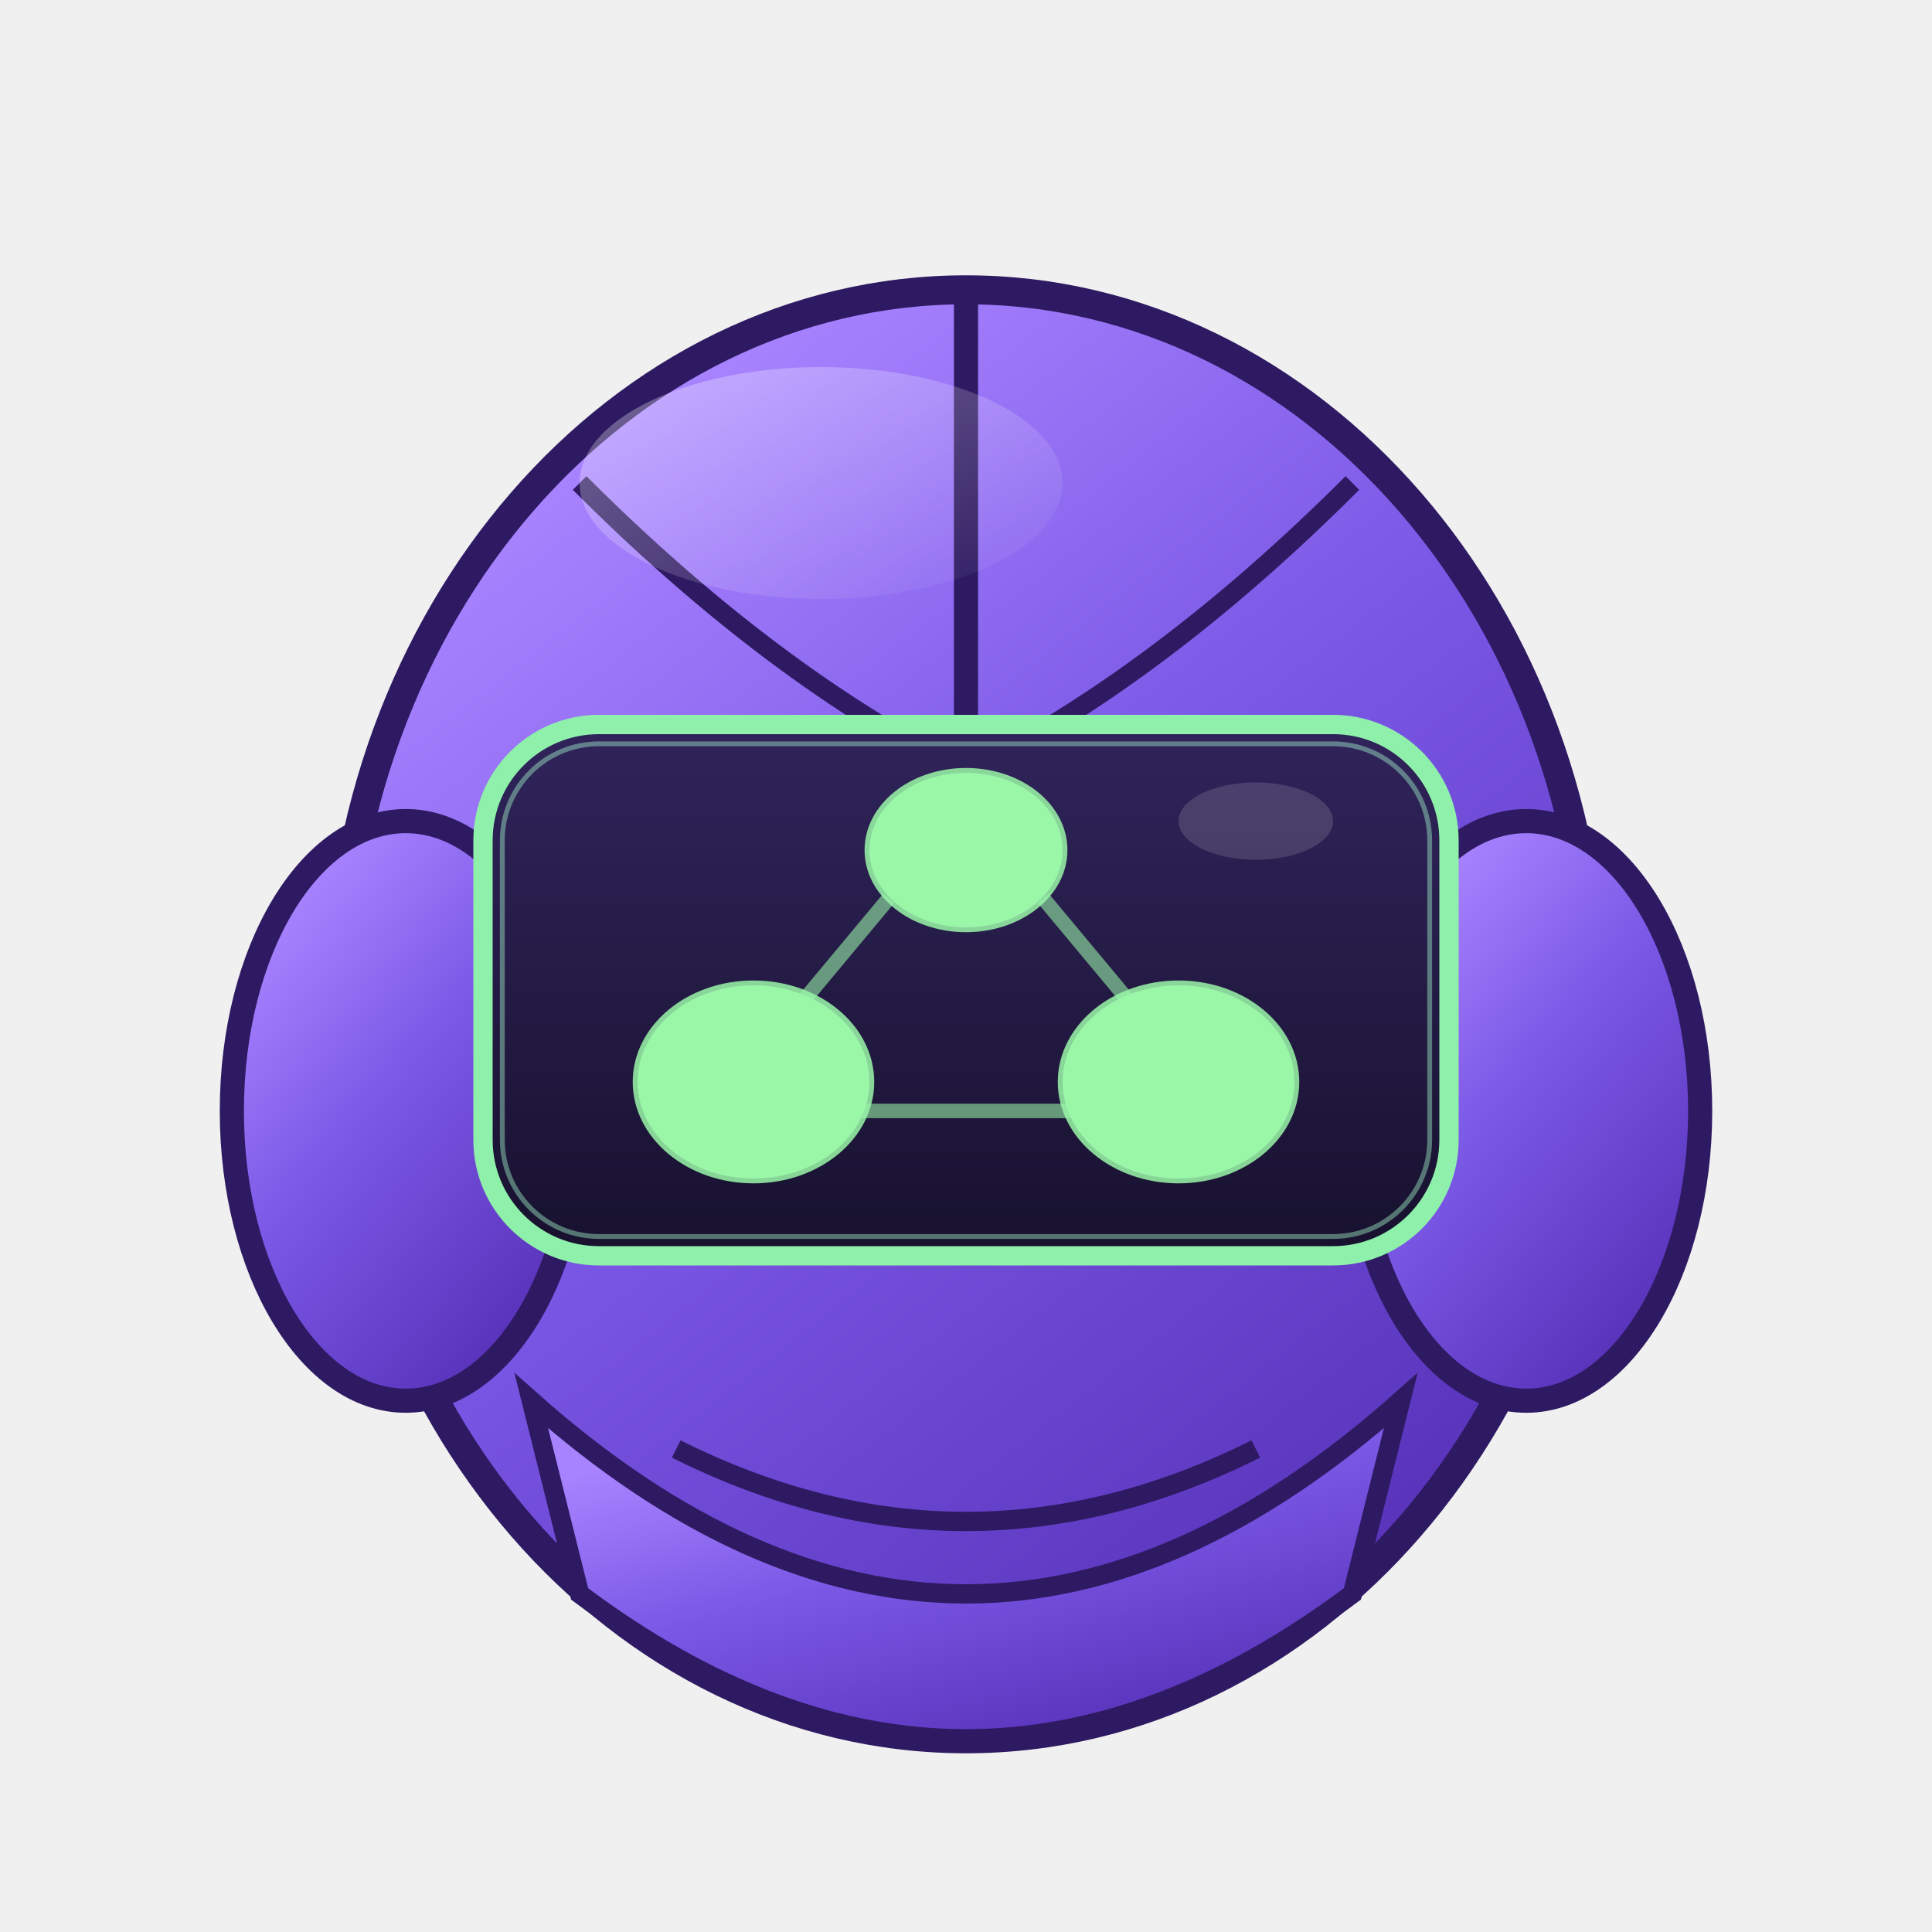
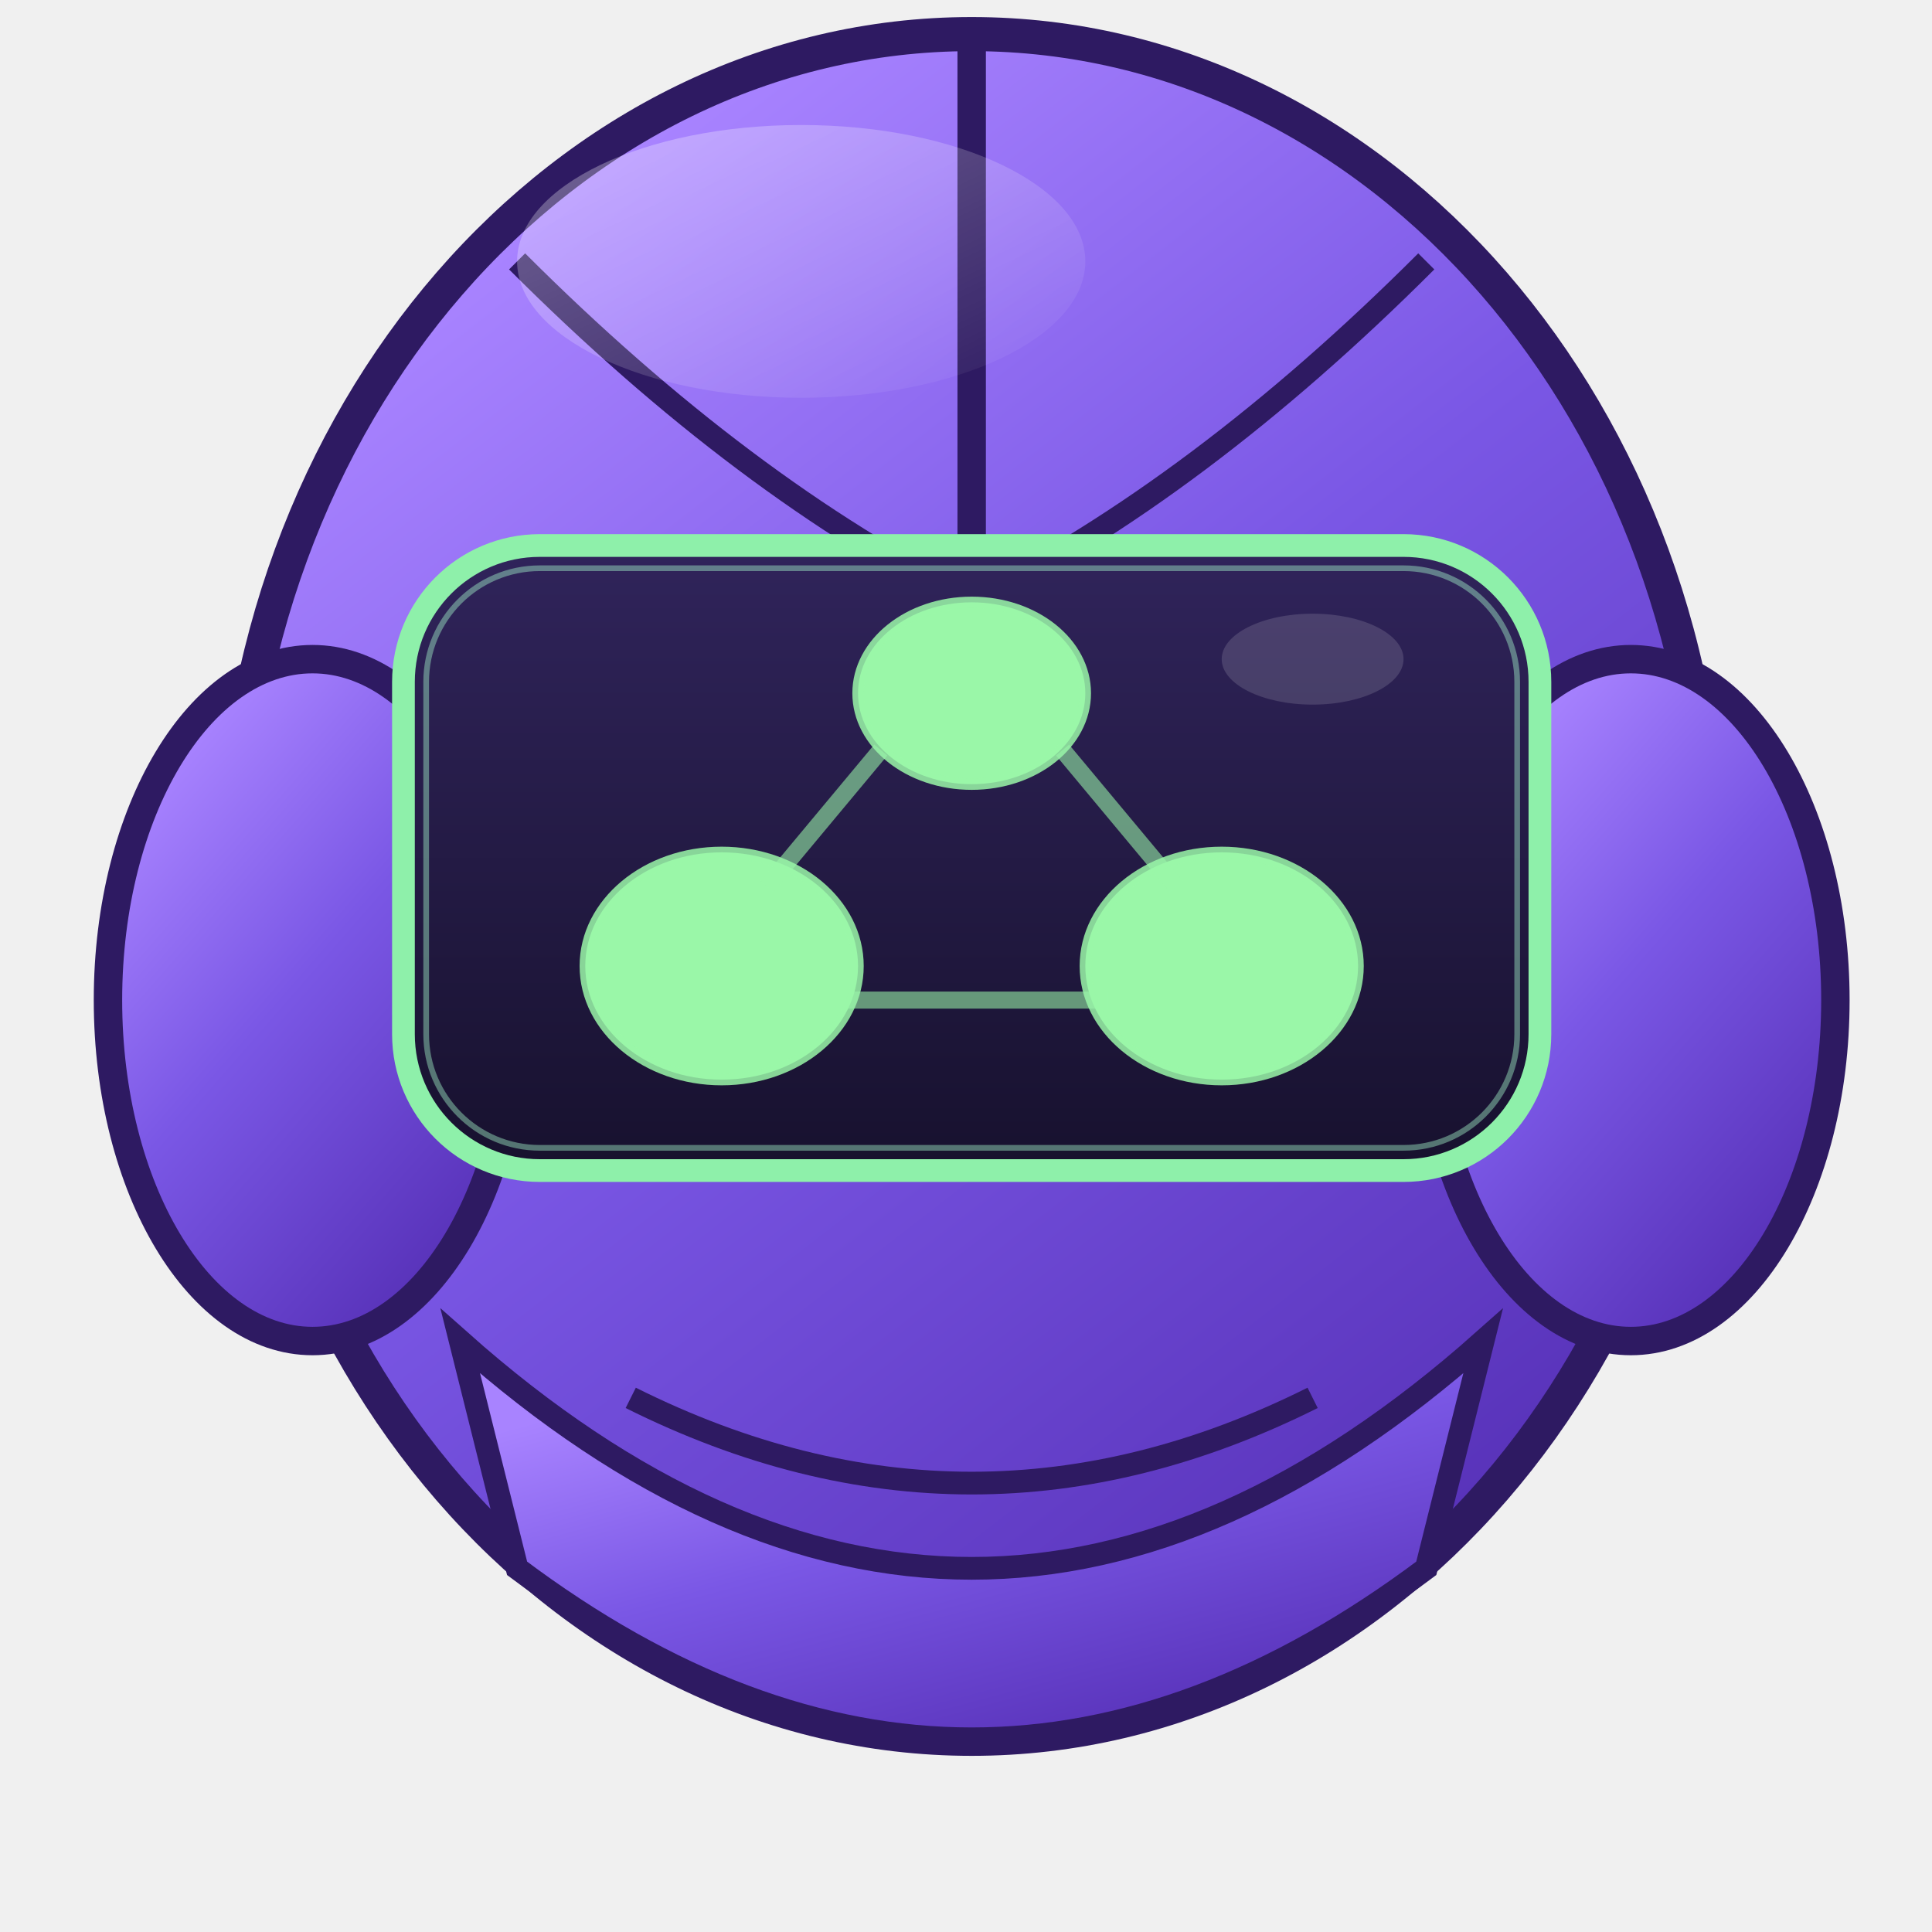
- <svg xmlns="http://www.w3.org/2000/svg" width="200" height="200" viewBox="0 0 200 200" fill="none">
+ <svg xmlns="http://www.w3.org/2000/svg" width="200" height="200" viewBox="21 27 157 170" fill="none">
  <defs>
    <linearGradient id="helmetGrad" x1="22%" y1="10%" x2="78%" y2="92%">
      <stop offset="0%" stop-color="#A883FF" />
      <stop offset="45%" stop-color="#7A57E5" />
      <stop offset="100%" stop-color="#5832B9" />
    </linearGradient>
    <linearGradient id="visorGrad" x1="0%" y1="0%" x2="0%" y2="100%">
      <stop offset="0%" stop-color="#30245B" />
      <stop offset="100%" stop-color="#17112E" />
    </linearGradient>
    <linearGradient id="highlightGrad" x1="0%" y1="0%" x2="100%" y2="100%">
      <stop offset="0%" stop-color="#ffffff" stop-opacity="0.34" />
      <stop offset="100%" stop-color="#ffffff" stop-opacity="0" />
    </linearGradient>
  </defs>
  <ellipse cx="100" cy="105" rx="65" ry="75" fill="url(#helmetGrad)" stroke="#2E1A62" stroke-width="3" />
  <path d="M100 30 Q100 60 100 80" stroke="#2E1A62" stroke-width="2.5" fill="none" />
  <path d="M60 50 Q80 70 100 80" stroke="#2E1A62" stroke-width="2" fill="none" />
  <path d="M140 50 Q120 70 100 80" stroke="#2E1A62" stroke-width="2" fill="none" />
  <ellipse cx="42" cy="115" rx="18" ry="30" fill="url(#helmetGrad)" stroke="#2E1A62" stroke-width="2.5" />
  <ellipse cx="158" cy="115" rx="18" ry="30" fill="url(#helmetGrad)" stroke="#2E1A62" stroke-width="2.5" />
  <path d="M55 145 Q100 185 145 145 L140 165 Q100 195 60 165 Z" fill="url(#helmetGrad)" stroke="#2E1A62" stroke-width="2" />
  <path d="M70 150 Q100 165 130 150" stroke="#2E1A62" stroke-width="2" fill="none" />
  <rect x="50" y="75" rx="12" ry="12" width="100" height="55" fill="url(#visorGrad)" stroke="#8EF0AA" stroke-width="2" />
  <rect x="52" y="77" rx="10" ry="10" width="96" height="51" fill="none" stroke="#AAFFD0" stroke-width="0.5" opacity="0.42" />
  <ellipse cx="100" cy="88" rx="10" ry="8" fill="#9AF7A8" />
  <ellipse cx="100" cy="88" rx="10" ry="8" fill="none" stroke="#9AF7A8" stroke-width="1" opacity="0.85" />
  <ellipse cx="78" cy="112" rx="12" ry="10" fill="#9AF7A8" />
  <ellipse cx="78" cy="112" rx="12" ry="10" fill="none" stroke="#9AF7A8" stroke-width="1" opacity="0.85" />
  <ellipse cx="122" cy="112" rx="12" ry="10" fill="#9AF7A8" />
  <ellipse cx="122" cy="112" rx="12" ry="10" fill="none" stroke="#9AF7A8" stroke-width="1" opacity="0.85" />
  <g stroke="#9AF7A8" stroke-width="1.5" opacity="0.58">
    <line x1="92" y1="93" x2="82" y2="105" />
    <line x1="108" y1="93" x2="118" y2="105" />
    <line x1="88" y1="115" x2="112" y2="115" />
  </g>
  <ellipse cx="85" cy="50" rx="25" ry="12" fill="url(#highlightGrad)" />
  <ellipse cx="130" cy="85" rx="8" ry="4" fill="#ffffff" opacity="0.14" />
</svg>
